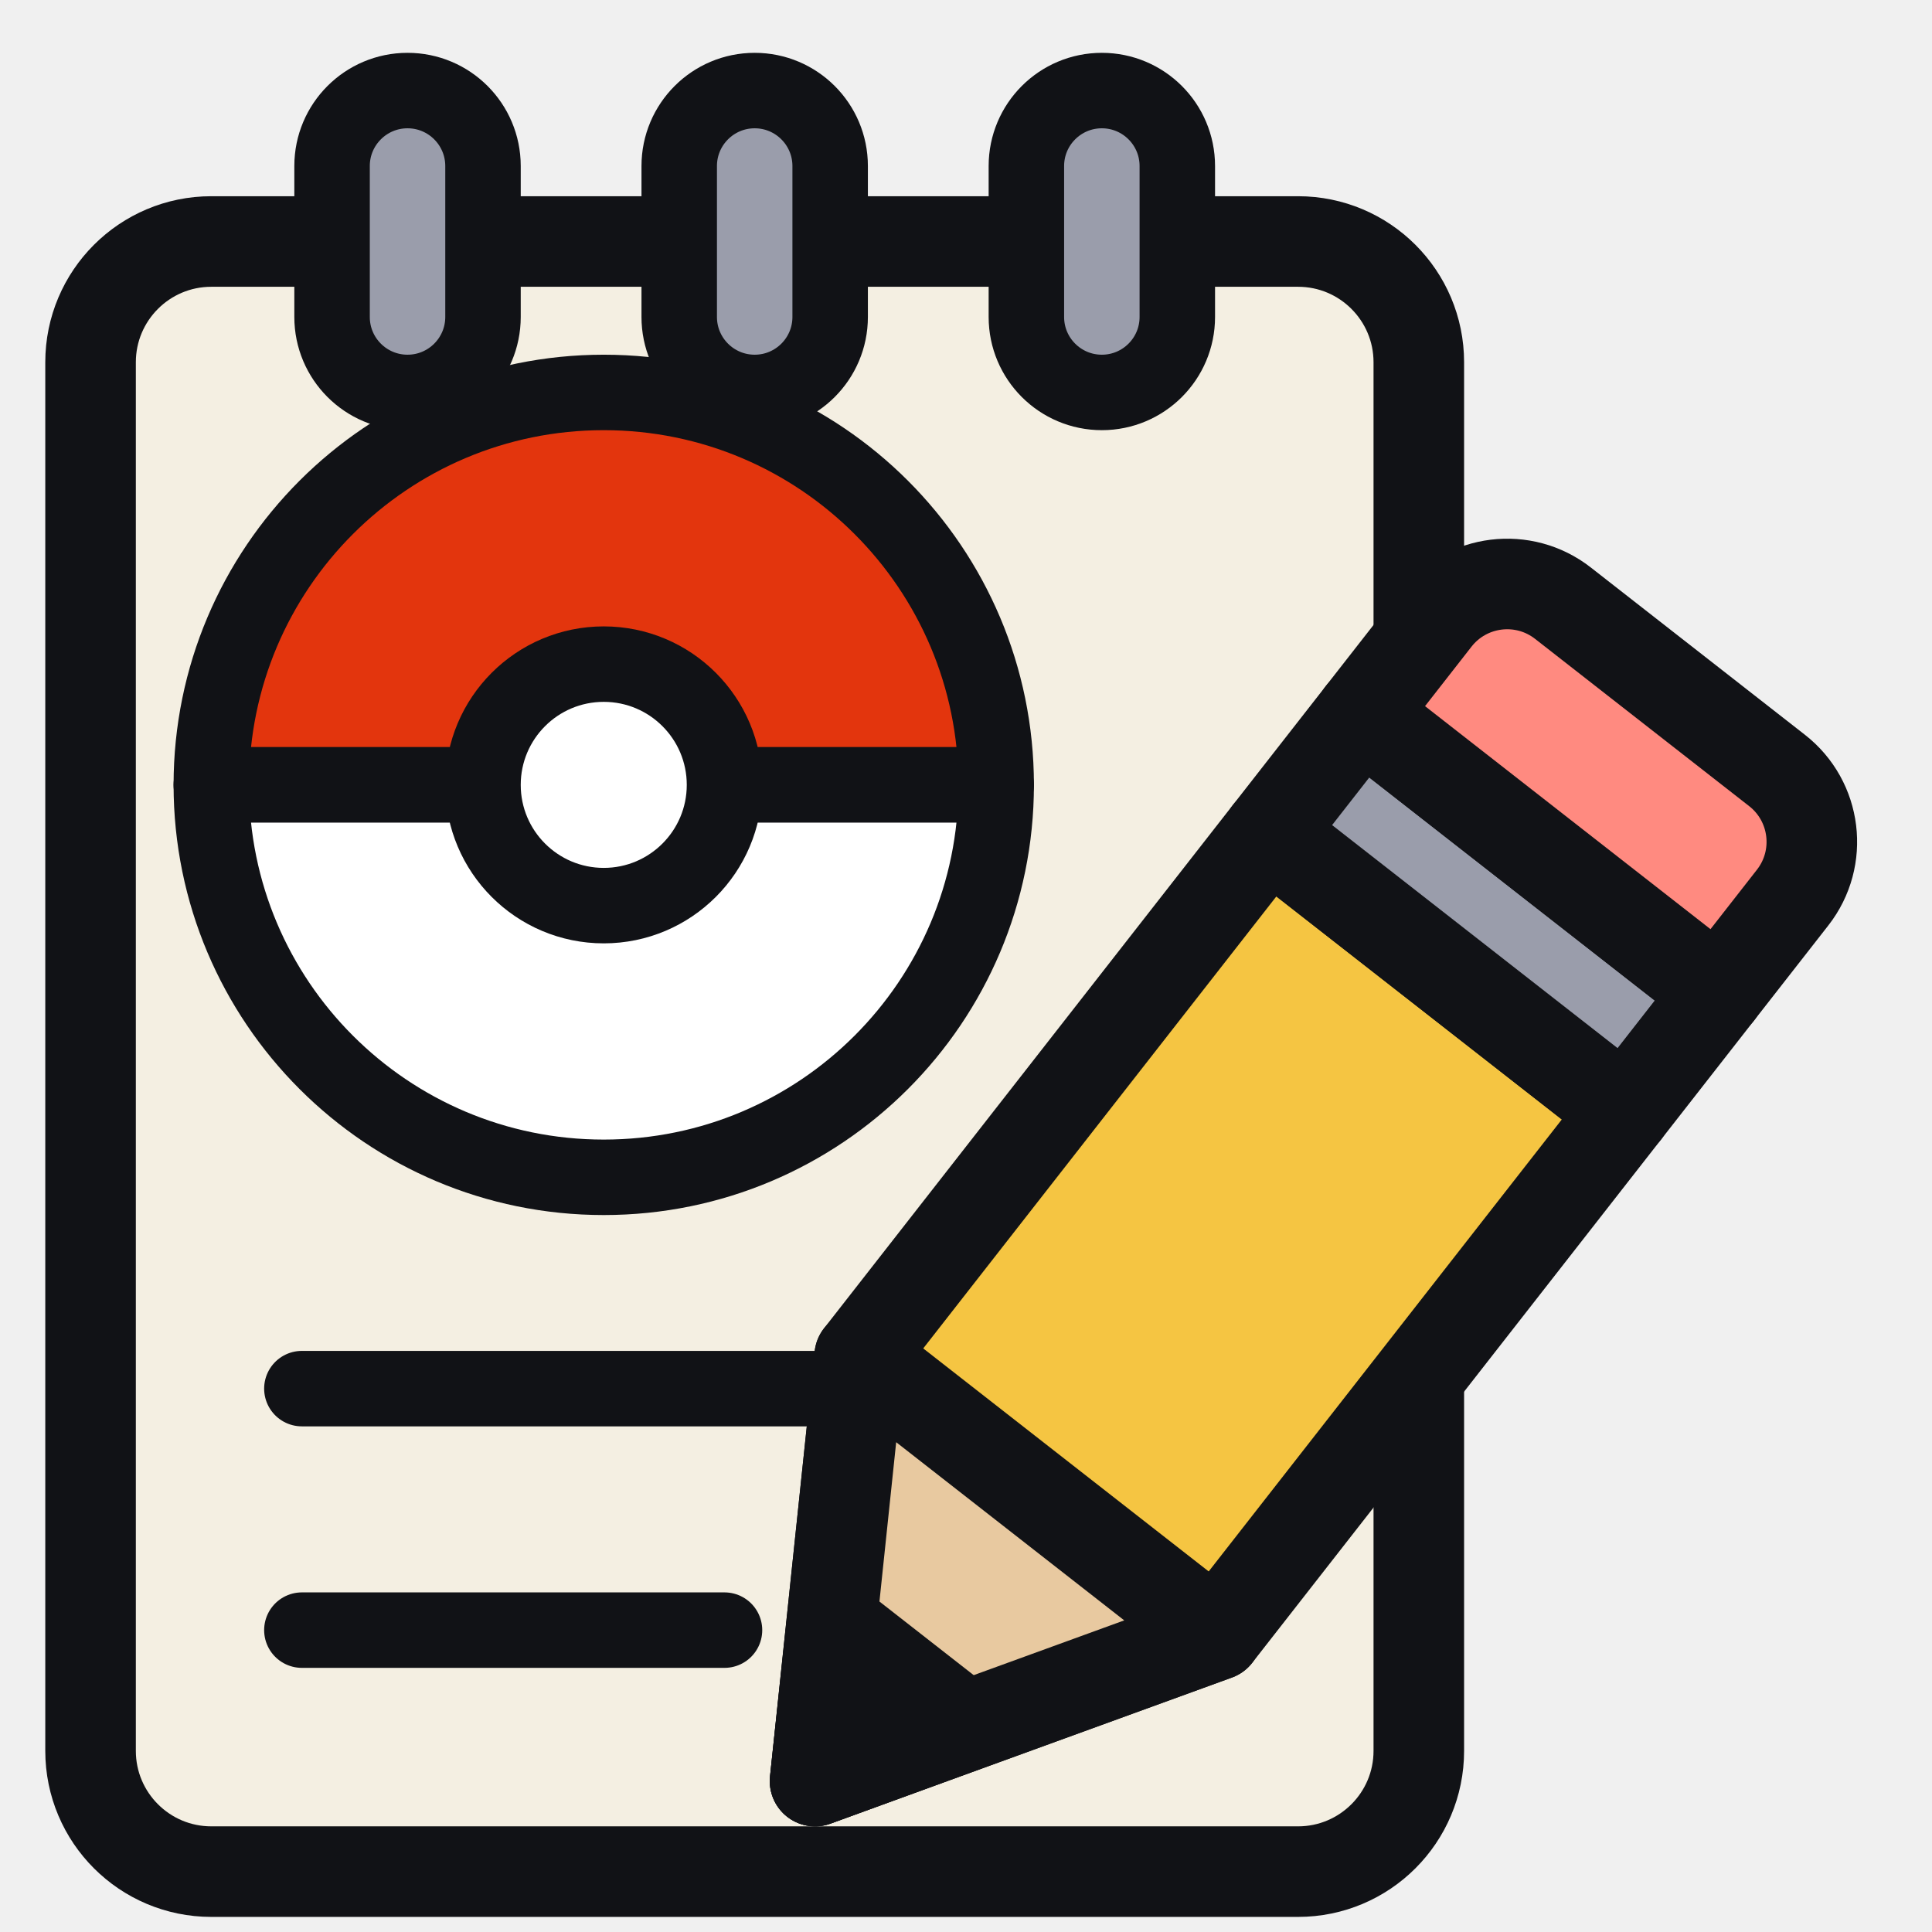
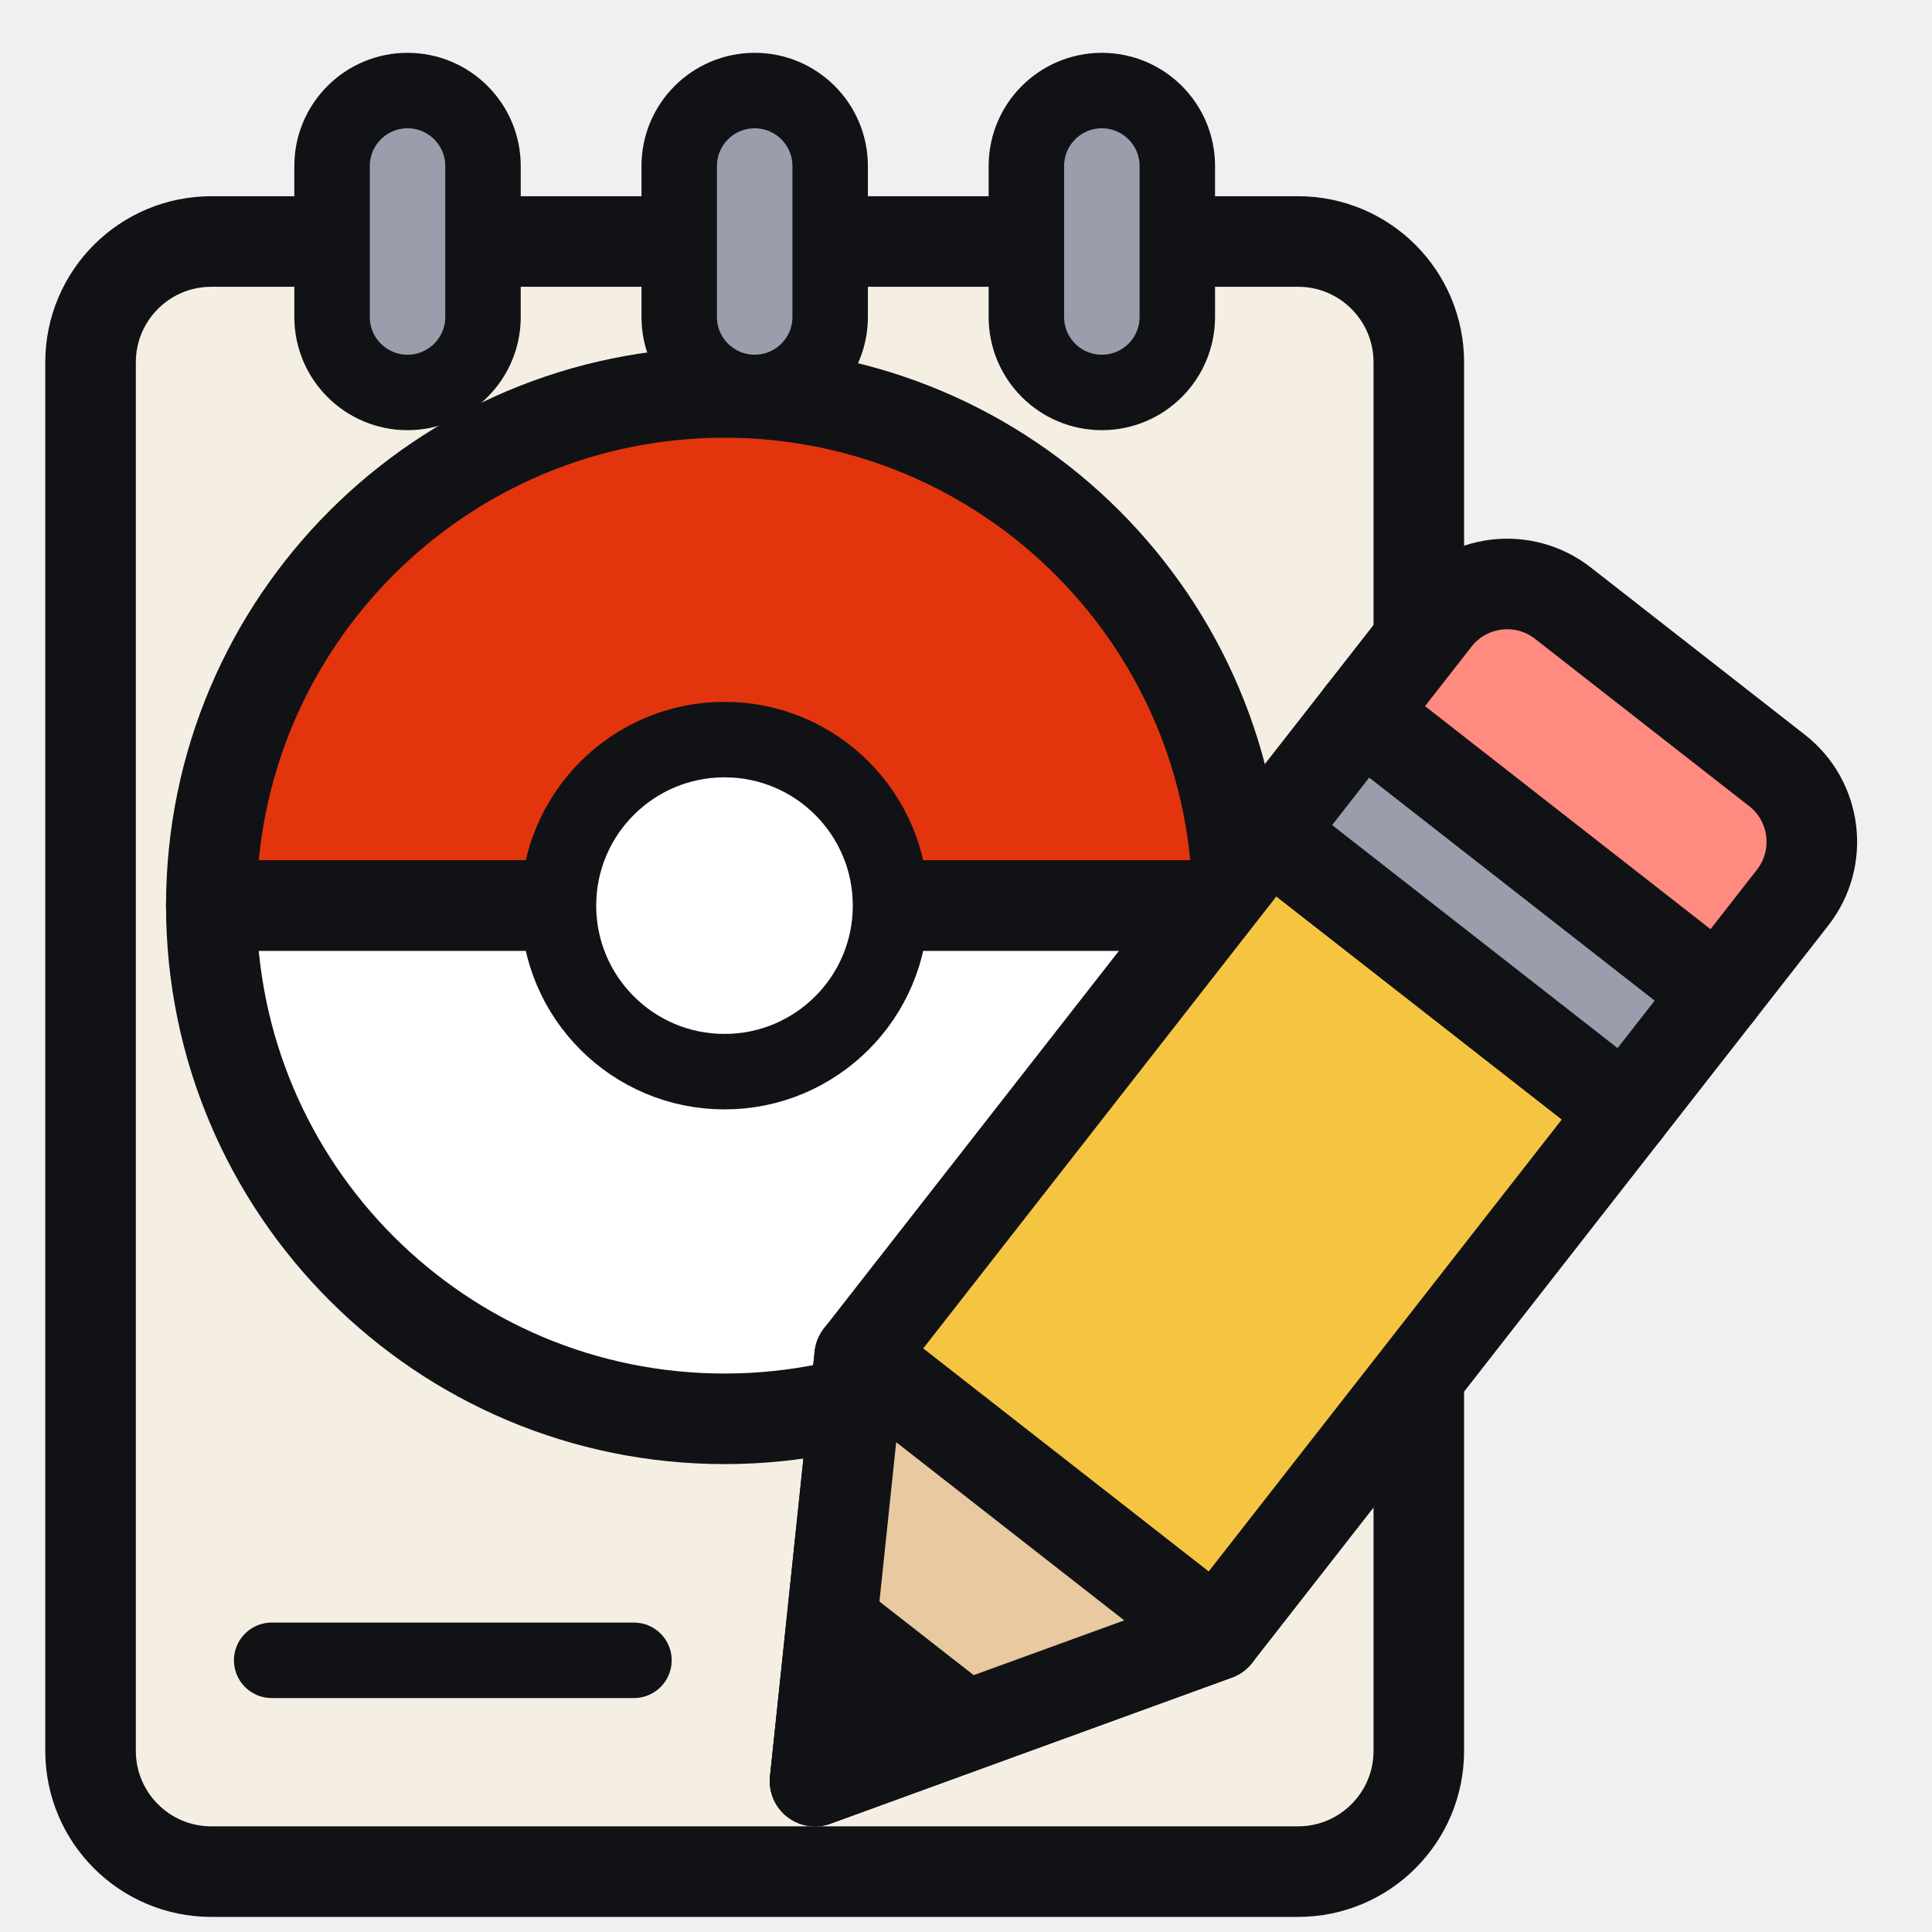
<svg xmlns="http://www.w3.org/2000/svg" viewBox="0 0 64 64">
  <g stroke="#111216" stroke-width="3" stroke-linejoin="round">
    <rect x="3" y="8" width="44" height="54" rx="4" fill="#f4efe2" />
-     <path d="M10 46h20M10 54h14" stroke-width="2.5" stroke-linecap="round" fill="none" />
-     <path d="M7 26a13 13 0 0 1 26 0z" fill="#e3350d" stroke-width="2.5" />
-     <path d="M7 26a13 13 0 0 0 26 0z" fill="#ffffff" stroke-width="2.5" />
-     <circle cx="20" cy="26" r="4" fill="#ffffff" stroke-width="2.5" />
+     <path d="M9 55h12" stroke-width="2.5" stroke-linecap="round" fill="none" />
+     <path d="M7 30a17 17 0 0 1 34 0z" fill="#e3350d" />
+     <path d="M7 30a17 17 0 0 0 34 0z" fill="#ffffff" />
+     <circle cx="24" cy="30" r="5.5" fill="#ffffff" stroke-width="2.5" />
    <rect x="11" y="3" width="5" height="10" rx="2.5" fill="#9a9dab" stroke-width="2.5" />
    <rect x="22.5" y="3" width="5" height="10" rx="2.5" fill="#9a9dab" stroke-width="2.5" />
    <rect x="34" y="3" width="5" height="10" rx="2.5" fill="#9a9dab" stroke-width="2.5" />
  </g>
  <g transform="translate(27 59) rotate(-52)" stroke="#111216" stroke-width="3" stroke-linejoin="round">
    <path d="M0 0l12-7.5h22v15h-22z" fill="#f5c542" />
    <path d="M0 0l12-7.5v15z" fill="#e8c9a0" />
    <path d="M0 0l4.5-2.8v5.6z" fill="#111216" />
    <path d="M34-7.5h5v15h-5z" fill="#9a9dab" />
    <path d="M39-7.5h4a3 3 0 0 1 3 3v9a3 3 0 0 1-3 3h-4z" fill="#ff8a80" />
  </g>
</svg>
